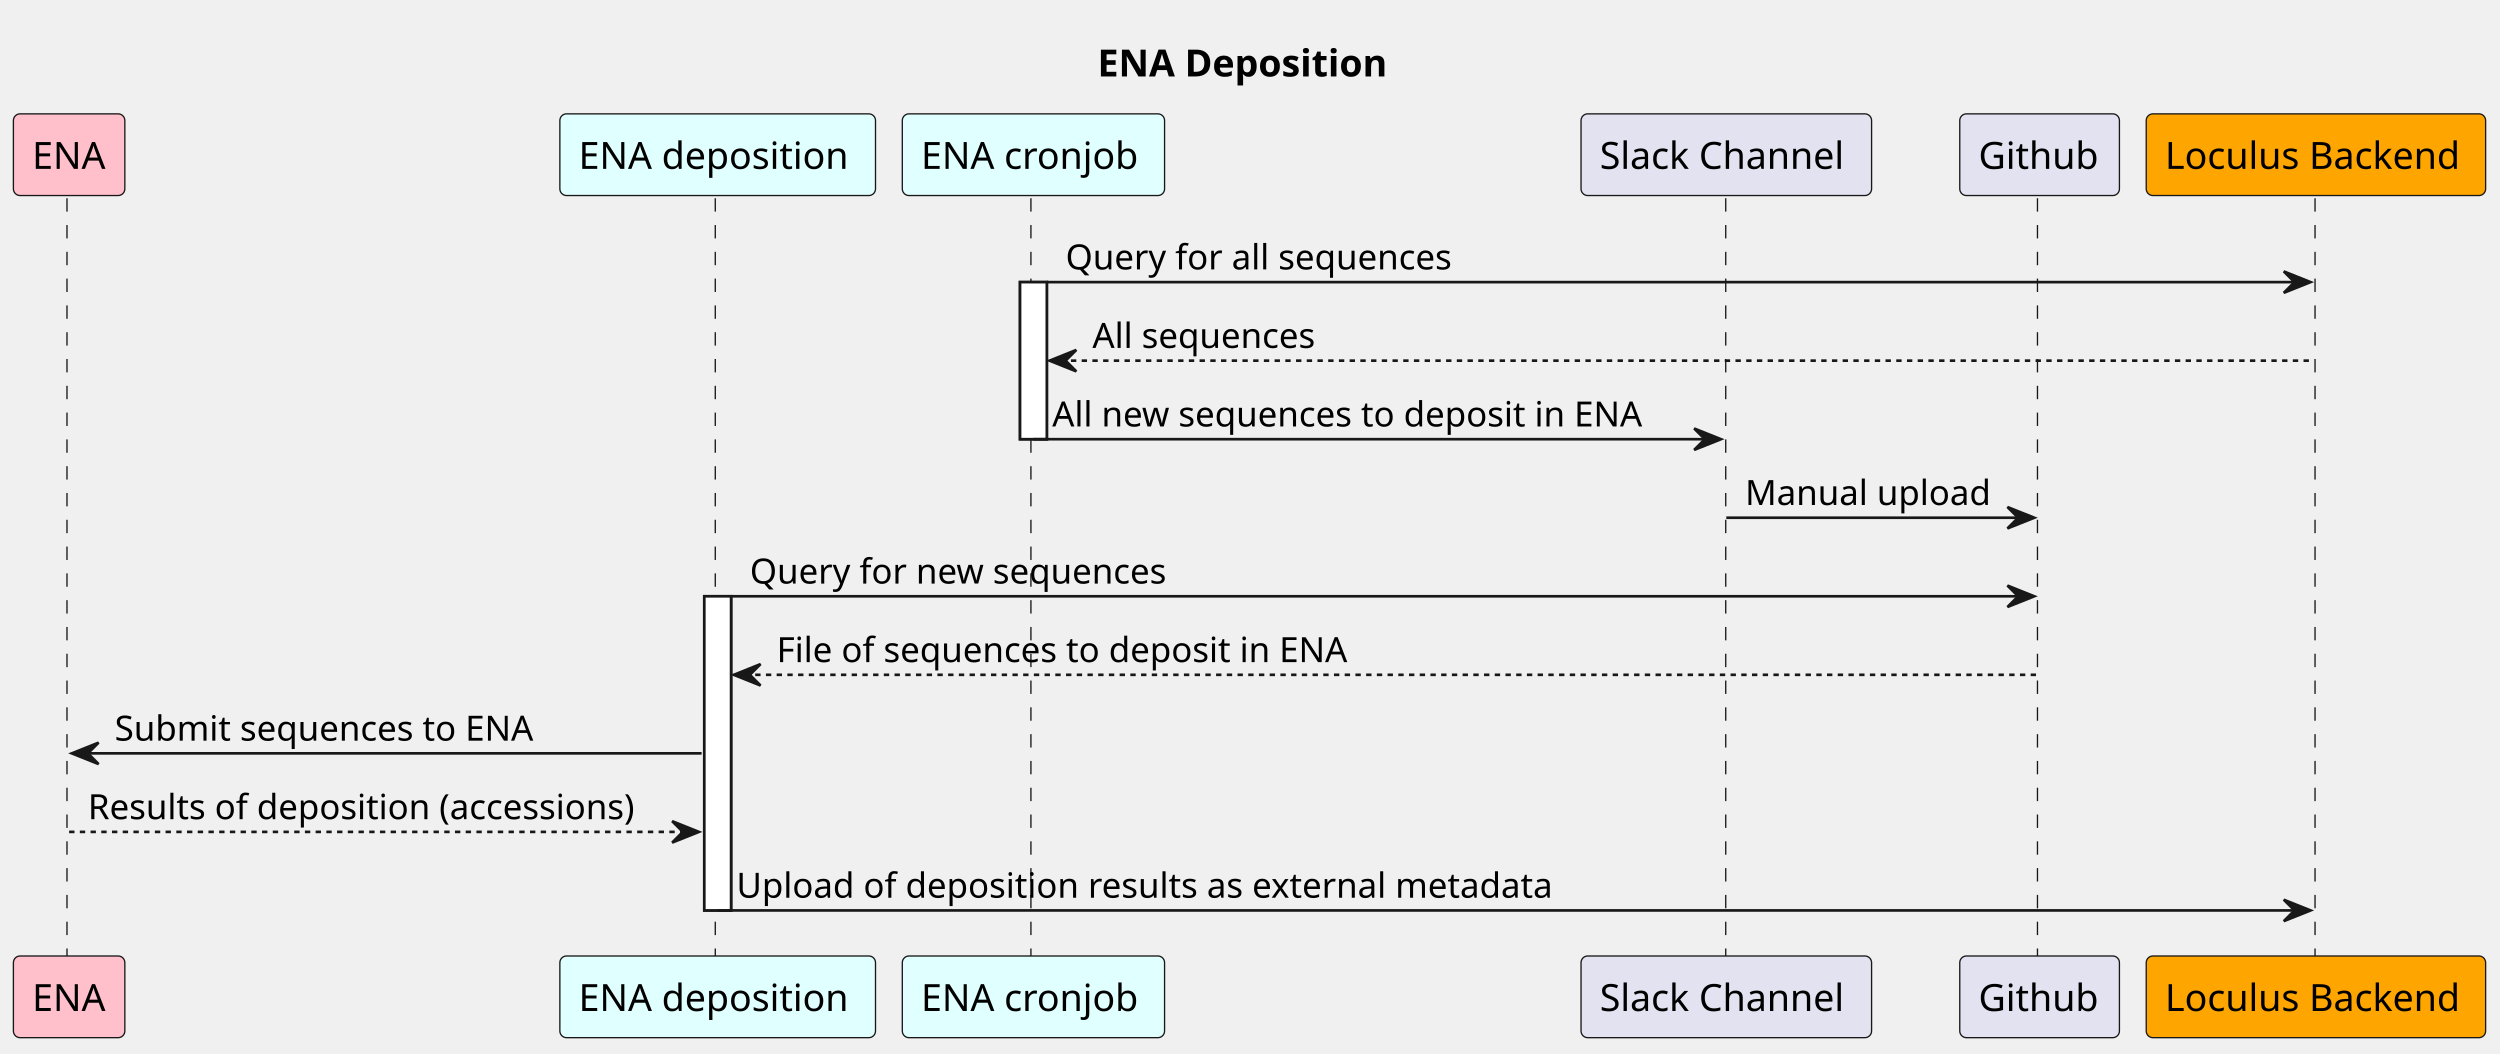
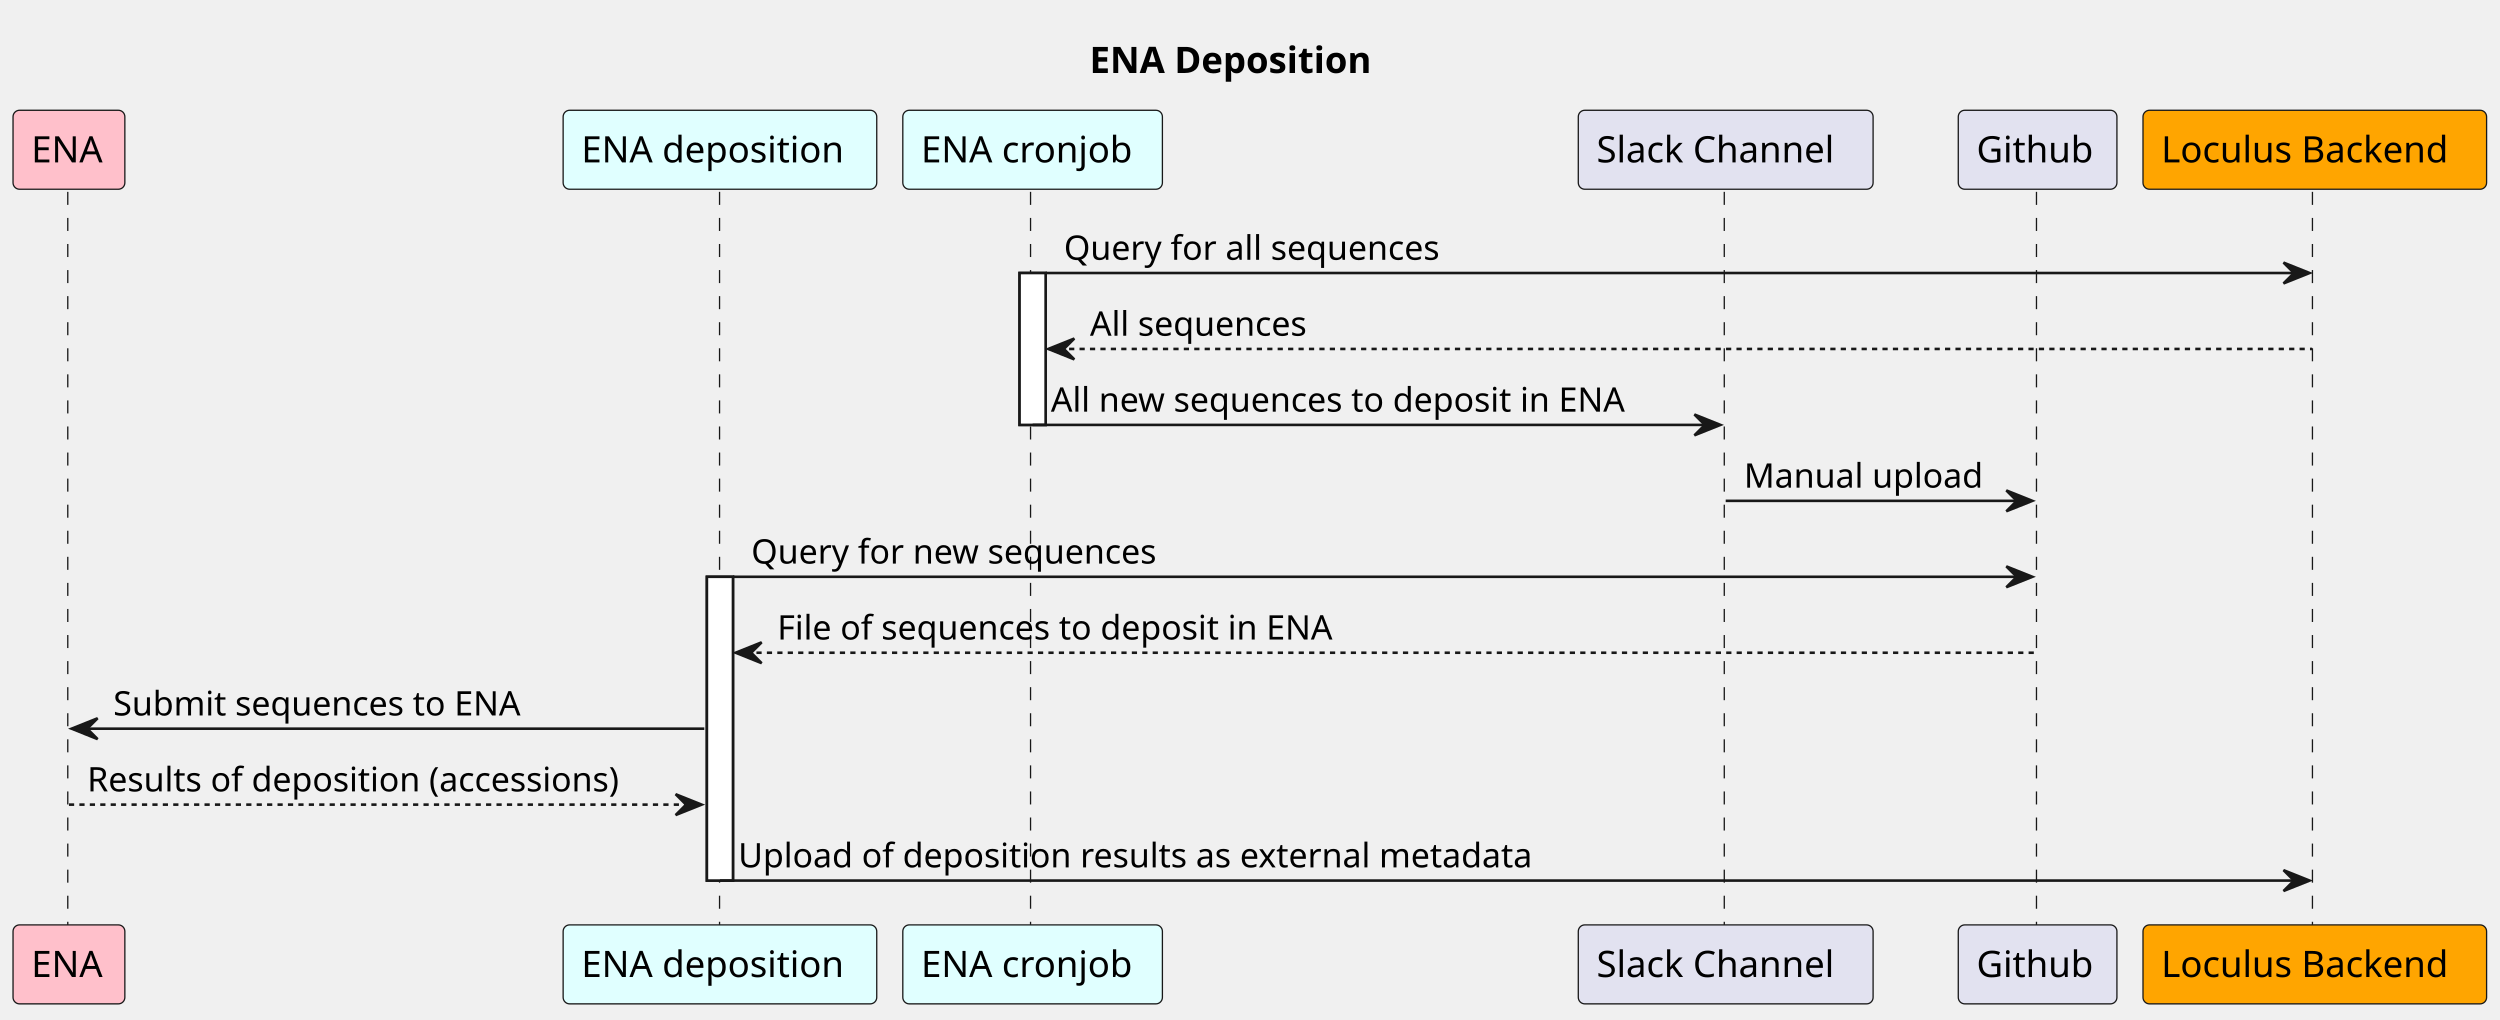
- <svg xmlns="http://www.w3.org/2000/svg" contentStyleType="text/css" height="393px" preserveAspectRatio="none" style="width:933px;height:393px;background:#FFFFFF;" version="1.1" viewBox="0 0 933 393" width="933px" zoomAndPan="magnify">
+ <svg xmlns="http://www.w3.org/2000/svg" contentStyleType="text/css" height="391px" preserveAspectRatio="none" style="width:959px;height:391px;background:#FFFFFF;" version="1.1" viewBox="0 0 959 391" width="959px" zoomAndPan="magnify">
  <defs />
  <g>
-     <text fill="#000000" font-family="sans-serif" font-size="14" font-weight="bold" lengthAdjust="spacing" textLength="112.444" x="409.595" y="28.535">ENA Deposition</text>
-     <rect fill="#FFFFFF" height="117.242" style="stroke:#181818;stroke-width:1.0;" width="10" x="262.841" y="222.529" />
-     <rect fill="#FFFFFF" height="58.621" style="stroke:#181818;stroke-width:1.0;" width="10" x="380.678" y="105.287" />
-     <line style="stroke:#181818;stroke-width:0.5;stroke-dasharray:5.0,5.0;" x1="25" x2="25" y1="73.977" y2="357.772" />
-     <line style="stroke:#181818;stroke-width:0.5;stroke-dasharray:5.0,5.0;" x1="266.943" x2="266.943" y1="73.977" y2="357.772" />
-     <line style="stroke:#181818;stroke-width:0.5;stroke-dasharray:5.0,5.0;" x1="384.74" x2="384.74" y1="73.977" y2="357.772" />
-     <line style="stroke:#181818;stroke-width:0.5;stroke-dasharray:5.0,5.0;" x1="644.044" x2="644.044" y1="73.977" y2="357.772" />
-     <line style="stroke:#181818;stroke-width:0.5;stroke-dasharray:5.0,5.0;" x1="760.383" x2="760.383" y1="73.977" y2="357.772" />
-     <line style="stroke:#181818;stroke-width:0.5;stroke-dasharray:5.0,5.0;" x1="863.972" x2="863.972" y1="73.977" y2="357.772" />
-     <rect fill="#FFC0CB" height="30.488" rx="2.5" ry="2.5" style="stroke:#181818;stroke-width:0.5;" width="41.59" x="5" y="42.488" />
-     <text fill="#000000" font-family="sans-serif" font-size="14" lengthAdjust="spacing" textLength="27.59" x="12" y="63.023">ENA</text>
-     <rect fill="#FFC0CB" height="30.488" rx="2.5" ry="2.5" style="stroke:#181818;stroke-width:0.5;" width="41.59" x="5" y="356.772" />
-     <text fill="#000000" font-family="sans-serif" font-size="14" lengthAdjust="spacing" textLength="27.59" x="12" y="377.307">ENA</text>
-     <rect fill="#E0FFFF" height="30.488" rx="2.5" ry="2.5" style="stroke:#181818;stroke-width:0.5;" width="117.797" x="208.943" y="42.488" />
-     <text fill="#000000" font-family="sans-serif" font-size="14" lengthAdjust="spacing" textLength="103.797" x="215.943" y="63.023">ENA deposition</text>
-     <rect fill="#E0FFFF" height="30.488" rx="2.5" ry="2.5" style="stroke:#181818;stroke-width:0.5;" width="117.797" x="208.943" y="356.772" />
-     <text fill="#000000" font-family="sans-serif" font-size="14" lengthAdjust="spacing" textLength="103.797" x="215.943" y="377.307">ENA deposition</text>
-     <rect fill="#E0FFFF" height="30.488" rx="2.5" ry="2.5" style="stroke:#181818;stroke-width:0.5;" width="97.877" x="336.74" y="42.488" />
-     <text fill="#000000" font-family="sans-serif" font-size="14" lengthAdjust="spacing" textLength="83.877" x="343.74" y="63.023">ENA cronjob</text>
-     <rect fill="#E0FFFF" height="30.488" rx="2.5" ry="2.5" style="stroke:#181818;stroke-width:0.5;" width="97.877" x="336.74" y="356.772" />
-     <text fill="#000000" font-family="sans-serif" font-size="14" lengthAdjust="spacing" textLength="83.877" x="343.74" y="377.307">ENA cronjob</text>
-     <rect fill="#E2E2F0" height="30.488" rx="2.5" ry="2.5" style="stroke:#181818;stroke-width:0.5;" width="108.432" x="590.044" y="42.488" />
-     <text fill="#000000" font-family="sans-serif" font-size="14" lengthAdjust="spacing" textLength="94.432" x="597.044" y="63.023">Slack Channel</text>
-     <rect fill="#E2E2F0" height="30.488" rx="2.5" ry="2.5" style="stroke:#181818;stroke-width:0.5;" width="108.432" x="590.044" y="356.772" />
-     <text fill="#000000" font-family="sans-serif" font-size="14" lengthAdjust="spacing" textLength="94.432" x="597.044" y="377.307">Slack Channel</text>
-     <rect fill="#E2E2F0" height="30.488" rx="2.5" ry="2.5" style="stroke:#181818;stroke-width:0.5;" width="59.589" x="731.383" y="42.488" />
-     <text fill="#000000" font-family="sans-serif" font-size="14" lengthAdjust="spacing" textLength="45.589" x="738.383" y="63.023">Github</text>
-     <rect fill="#E2E2F0" height="30.488" rx="2.5" ry="2.5" style="stroke:#181818;stroke-width:0.5;" width="59.589" x="731.383" y="356.772" />
-     <text fill="#000000" font-family="sans-serif" font-size="14" lengthAdjust="spacing" textLength="45.589" x="738.383" y="377.307">Github</text>
-     <rect fill="#FFA500" height="30.488" rx="2.5" ry="2.5" style="stroke:#181818;stroke-width:0.5;" width="126.663" x="800.972" y="42.488" />
-     <text fill="#000000" font-family="sans-serif" font-size="14" lengthAdjust="spacing" textLength="112.663" x="807.972" y="63.023">Loculus Backend</text>
-     <rect fill="#FFA500" height="30.488" rx="2.5" ry="2.5" style="stroke:#181818;stroke-width:0.5;" width="126.663" x="800.972" y="356.772" />
-     <text fill="#000000" font-family="sans-serif" font-size="14" lengthAdjust="spacing" textLength="112.663" x="807.972" y="377.307">Loculus Backend</text>
-     <rect fill="#FFFFFF" height="117.242" style="stroke:#181818;stroke-width:1.0;" width="10" x="262.841" y="222.529" />
-     <rect fill="#FFFFFF" height="58.621" style="stroke:#181818;stroke-width:1.0;" width="10" x="380.678" y="105.287" />
-     <polygon fill="#181818" points="852.303,101.287,862.303,105.287,852.303,109.287,856.303,105.287" style="stroke:#181818;stroke-width:1.0;" />
-     <line style="stroke:#181818;stroke-width:1.0;" x1="390.678" x2="858.303" y1="105.287" y2="105.287" />
-     <text fill="#000000" font-family="sans-serif" font-size="13" lengthAdjust="spacing" textLength="148.599" x="397.678" y="100.545">Query for all sequences</text>
-     <polygon fill="#181818" points="401.678,130.598,391.678,134.598,401.678,138.598,397.678,134.598" style="stroke:#181818;stroke-width:1.0;" />
-     <line style="stroke:#181818;stroke-width:1.0;stroke-dasharray:2.0,2.0;" x1="395.678" x2="863.303" y1="134.598" y2="134.598" />
-     <text fill="#000000" font-family="sans-serif" font-size="13" lengthAdjust="spacing" textLength="86.557" x="407.678" y="129.856">All sequences</text>
-     <polygon fill="#181818" points="632.26,159.908,642.26,163.908,632.26,167.908,636.26,163.908" style="stroke:#181818;stroke-width:1.0;" />
-     <line style="stroke:#181818;stroke-width:1.0;" x1="385.678" x2="638.26" y1="163.908" y2="163.908" />
-     <text fill="#000000" font-family="sans-serif" font-size="13" lengthAdjust="spacing" textLength="229.582" x="392.678" y="159.166">All new sequences to deposit in ENA</text>
-     <polygon fill="#181818" points="749.177,189.219,759.177,193.219,749.177,197.219,753.177,193.219" style="stroke:#181818;stroke-width:1.0;" />
-     <line style="stroke:#181818;stroke-width:1.0;" x1="644.26" x2="755.177" y1="193.219" y2="193.219" />
-     <text fill="#000000" font-family="sans-serif" font-size="13" lengthAdjust="spacing" textLength="92.917" x="651.26" y="188.477">Manual upload</text>
-     <polygon fill="#181818" points="749.177,218.529,759.177,222.529,749.177,226.529,753.177,222.529" style="stroke:#181818;stroke-width:1.0;" />
-     <line style="stroke:#181818;stroke-width:1.0;" x1="272.841" x2="755.177" y1="222.529" y2="222.529" />
-     <text fill="#000000" font-family="sans-serif" font-size="13" lengthAdjust="spacing" textLength="159.231" x="279.841" y="217.787">Query for new sequences</text>
-     <polygon fill="#181818" points="283.841,247.84,273.841,251.84,283.841,255.84,279.841,251.84" style="stroke:#181818;stroke-width:1.0;" />
-     <line style="stroke:#181818;stroke-width:1.0;stroke-dasharray:2.0,2.0;" x1="277.841" x2="760.177" y1="251.84" y2="251.84" />
-     <text fill="#000000" font-family="sans-serif" font-size="13" lengthAdjust="spacing" textLength="222.263" x="289.841" y="247.098">File of sequences to deposit in ENA</text>
-     <polygon fill="#181818" points="36.795,277.15,26.795,281.15,36.795,285.15,32.795,281.15" style="stroke:#181818;stroke-width:1.0;" />
-     <line style="stroke:#181818;stroke-width:1.0;" x1="30.795" x2="261.841" y1="281.15" y2="281.15" />
-     <text fill="#000000" font-family="sans-serif" font-size="13" lengthAdjust="spacing" textLength="160.773" x="42.795" y="276.408">Submit sequences to ENA</text>
-     <polygon fill="#181818" points="250.841,306.461,260.841,310.461,250.841,314.461,254.841,310.461" style="stroke:#181818;stroke-width:1.0;" />
-     <line style="stroke:#181818;stroke-width:1.0;stroke-dasharray:2.0,2.0;" x1="25.795" x2="256.841" y1="310.461" y2="310.461" />
-     <text fill="#000000" font-family="sans-serif" font-size="13" lengthAdjust="spacing" textLength="213.046" x="32.795" y="305.719">Results of deposition (accessions)</text>
-     <polygon fill="#181818" points="852.303,335.772,862.303,339.772,852.303,343.772,856.303,339.772" style="stroke:#181818;stroke-width:1.0;" />
-     <line style="stroke:#181818;stroke-width:1.0;" x1="267.841" x2="858.303" y1="339.772" y2="339.772" />
-     <text fill="#000000" font-family="sans-serif" font-size="13" lengthAdjust="spacing" textLength="315.168" x="274.841" y="335.029">Upload of deposition results as external metadata</text>
+     <text fill="#000000" font-family="sans-serif" font-size="14" font-weight="bold" lengthAdjust="spacing" textLength="121.953" x="417.952" y="27.995">ENA Deposition</text>
+     <rect fill="#FFFFFF" height="116.531" style="stroke:#181818;stroke-width:1.0;" width="10" x="271.168" y="221.258" />
+     <rect fill="#FFFFFF" height="58.266" style="stroke:#181818;stroke-width:1.0;" width="10" x="391.107" y="104.727" />
+     <line style="stroke:#181818;stroke-width:0.5;stroke-dasharray:5.0,5.0;" x1="26" x2="26" y1="73.594" y2="355.789" />
+     <line style="stroke:#181818;stroke-width:0.5;stroke-dasharray:5.0,5.0;" x1="276.019" x2="276.019" y1="73.594" y2="355.789" />
+     <line style="stroke:#181818;stroke-width:0.5;stroke-dasharray:5.0,5.0;" x1="395.318" x2="395.318" y1="73.594" y2="355.789" />
+     <line style="stroke:#181818;stroke-width:0.5;stroke-dasharray:5.0,5.0;" x1="661.433" x2="661.433" y1="73.594" y2="355.789" />
+     <line style="stroke:#181818;stroke-width:0.5;stroke-dasharray:5.0,5.0;" x1="781.193" x2="781.193" y1="73.594" y2="355.789" />
+     <line style="stroke:#181818;stroke-width:0.5;stroke-dasharray:5.0,5.0;" x1="887.053" x2="887.053" y1="73.594" y2="355.789" />
+     <rect fill="#FFC0CB" height="30.297" rx="2.5" ry="2.5" style="stroke:#181818;stroke-width:0.5;" width="42.895" x="5" y="42.297" />
+     <text fill="#000000" font-family="sans-serif" font-size="14" lengthAdjust="spacing" textLength="28.895" x="12" y="62.292">ENA</text>
+     <rect fill="#FFC0CB" height="30.297" rx="2.5" ry="2.5" style="stroke:#181818;stroke-width:0.5;" width="42.895" x="5" y="354.789" />
+     <text fill="#000000" font-family="sans-serif" font-size="14" lengthAdjust="spacing" textLength="28.895" x="12" y="374.784">ENA</text>
+     <rect fill="#E0FFFF" height="30.297" rx="2.5" ry="2.5" style="stroke:#181818;stroke-width:0.5;" width="120.299" x="216.019" y="42.297" />
+     <text fill="#000000" font-family="sans-serif" font-size="14" lengthAdjust="spacing" textLength="106.299" x="223.019" y="62.292">ENA deposition</text>
+     <rect fill="#E0FFFF" height="30.297" rx="2.5" ry="2.5" style="stroke:#181818;stroke-width:0.5;" width="120.299" x="216.019" y="354.789" />
+     <text fill="#000000" font-family="sans-serif" font-size="14" lengthAdjust="spacing" textLength="106.299" x="223.019" y="374.784">ENA deposition</text>
+     <rect fill="#E0FFFF" height="30.297" rx="2.5" ry="2.5" style="stroke:#181818;stroke-width:0.5;" width="99.579" x="346.318" y="42.297" />
+     <text fill="#000000" font-family="sans-serif" font-size="14" lengthAdjust="spacing" textLength="85.579" x="353.318" y="62.292">ENA cronjob</text>
+     <rect fill="#E0FFFF" height="30.297" rx="2.5" ry="2.5" style="stroke:#181818;stroke-width:0.5;" width="99.579" x="346.318" y="354.789" />
+     <text fill="#000000" font-family="sans-serif" font-size="14" lengthAdjust="spacing" textLength="85.579" x="353.318" y="374.784">ENA cronjob</text>
+     <rect fill="#E2E2F0" height="30.297" rx="2.5" ry="2.5" style="stroke:#181818;stroke-width:0.5;" width="113.087" x="605.433" y="42.297" />
+     <text fill="#000000" font-family="sans-serif" font-size="14" lengthAdjust="spacing" textLength="99.087" x="612.433" y="62.292">Slack Channel</text>
+     <rect fill="#E2E2F0" height="30.297" rx="2.5" ry="2.5" style="stroke:#181818;stroke-width:0.5;" width="113.087" x="605.433" y="354.789" />
+     <text fill="#000000" font-family="sans-serif" font-size="14" lengthAdjust="spacing" textLength="99.087" x="612.433" y="374.784">Slack Channel</text>
+     <rect fill="#E2E2F0" height="30.297" rx="2.5" ry="2.5" style="stroke:#181818;stroke-width:0.5;" width="60.86" x="751.193" y="42.297" />
+     <text fill="#000000" font-family="sans-serif" font-size="14" lengthAdjust="spacing" textLength="46.86" x="758.193" y="62.292">Github</text>
+     <rect fill="#E2E2F0" height="30.297" rx="2.5" ry="2.5" style="stroke:#181818;stroke-width:0.5;" width="60.86" x="751.193" y="354.789" />
+     <text fill="#000000" font-family="sans-serif" font-size="14" lengthAdjust="spacing" textLength="46.86" x="758.193" y="374.784">Github</text>
+     <rect fill="#FFA500" height="30.297" rx="2.5" ry="2.5" style="stroke:#181818;stroke-width:0.5;" width="131.804" x="822.053" y="42.297" />
+     <text fill="#000000" font-family="sans-serif" font-size="14" lengthAdjust="spacing" textLength="117.804" x="829.053" y="62.292">Loculus Backend</text>
+     <rect fill="#FFA500" height="30.297" rx="2.5" ry="2.5" style="stroke:#181818;stroke-width:0.5;" width="131.804" x="822.053" y="354.789" />
+     <text fill="#000000" font-family="sans-serif" font-size="14" lengthAdjust="spacing" textLength="117.804" x="829.053" y="374.784">Loculus Backend</text>
+     <rect fill="#FFFFFF" height="116.531" style="stroke:#181818;stroke-width:1.0;" width="10" x="271.168" y="221.258" />
+     <rect fill="#FFFFFF" height="58.266" style="stroke:#181818;stroke-width:1.0;" width="10" x="391.107" y="104.727" />
+     <polygon fill="#181818" points="875.955,100.727,885.955,104.727,875.955,108.727,879.955,104.727" style="stroke:#181818;stroke-width:1.0;" />
+     <line style="stroke:#181818;stroke-width:1.0;" x1="401.107" x2="881.955" y1="104.727" y2="104.727" />
+     <text fill="#000000" font-family="sans-serif" font-size="13" lengthAdjust="spacing" textLength="154.388" x="408.107" y="99.661">Query for all sequences</text>
+     <polygon fill="#181818" points="412.107,129.859,402.107,133.859,412.107,137.859,408.107,133.859" style="stroke:#181818;stroke-width:1.0;" />
+     <line style="stroke:#181818;stroke-width:1.0;stroke-dasharray:2.0,2.0;" x1="406.107" x2="886.955" y1="133.859" y2="133.859" />
+     <text fill="#000000" font-family="sans-serif" font-size="13" lengthAdjust="spacing" textLength="89.667" x="418.107" y="128.793">All sequences</text>
+     <polygon fill="#181818" points="649.977,158.992,659.977,162.992,649.977,166.992,653.977,162.992" style="stroke:#181818;stroke-width:1.0;" />
+     <line style="stroke:#181818;stroke-width:1.0;" x1="396.107" x2="655.977" y1="162.992" y2="162.992" />
+     <text fill="#000000" font-family="sans-serif" font-size="13" lengthAdjust="spacing" textLength="236.869" x="403.107" y="157.926">All new sequences to deposit in ENA</text>
+     <polygon fill="#181818" points="769.623,188.125,779.623,192.125,769.623,196.125,773.623,192.125" style="stroke:#181818;stroke-width:1.0;" />
+     <line style="stroke:#181818;stroke-width:1.0;" x1="661.977" x2="775.623" y1="192.125" y2="192.125" />
+     <text fill="#000000" font-family="sans-serif" font-size="13" lengthAdjust="spacing" textLength="95.647" x="668.977" y="187.059">Manual upload</text>
+     <polygon fill="#181818" points="769.623,217.258,779.623,221.258,769.623,225.258,773.623,221.258" style="stroke:#181818;stroke-width:1.0;" />
+     <line style="stroke:#181818;stroke-width:1.0;" x1="281.168" x2="775.623" y1="221.258" y2="221.258" />
+     <text fill="#000000" font-family="sans-serif" font-size="13" lengthAdjust="spacing" textLength="166.067" x="288.168" y="216.192">Query for new sequences</text>
+     <polygon fill="#181818" points="292.168,246.391,282.168,250.391,292.168,254.391,288.168,250.391" style="stroke:#181818;stroke-width:1.0;" />
+     <line style="stroke:#181818;stroke-width:1.0;stroke-dasharray:2.0,2.0;" x1="286.168" x2="780.623" y1="250.391" y2="250.391" />
+     <text fill="#000000" font-family="sans-serif" font-size="13" lengthAdjust="spacing" textLength="229.112" x="298.168" y="245.325">File of sequences to deposit in ENA</text>
+     <polygon fill="#181818" points="37.448,275.523,27.448,279.523,37.448,283.523,33.448,279.523" style="stroke:#181818;stroke-width:1.0;" />
+     <line style="stroke:#181818;stroke-width:1.0;" x1="31.448" x2="270.168" y1="279.523" y2="279.523" />
+     <text fill="#000000" font-family="sans-serif" font-size="13" lengthAdjust="spacing" textLength="167.813" x="43.448" y="274.457">Submit sequences to ENA</text>
+     <polygon fill="#181818" points="259.168,304.656,269.168,308.656,259.168,312.656,263.168,308.656" style="stroke:#181818;stroke-width:1.0;" />
+     <line style="stroke:#181818;stroke-width:1.0;stroke-dasharray:2.0,2.0;" x1="26.448" x2="265.168" y1="308.656" y2="308.656" />
+     <text fill="#000000" font-family="sans-serif" font-size="13" lengthAdjust="spacing" textLength="220.721" x="33.448" y="303.59">Results of deposition (accessions)</text>
+     <polygon fill="#181818" points="875.955,333.789,885.955,337.789,875.955,341.789,879.955,337.789" style="stroke:#181818;stroke-width:1.0;" />
+     <line style="stroke:#181818;stroke-width:1.0;" x1="276.168" x2="881.955" y1="337.789" y2="337.789" />
+     <text fill="#000000" font-family="sans-serif" font-size="13" lengthAdjust="spacing" textLength="326.149" x="283.168" y="332.723">Upload of deposition results as external metadata</text>
  </g>
</svg>
